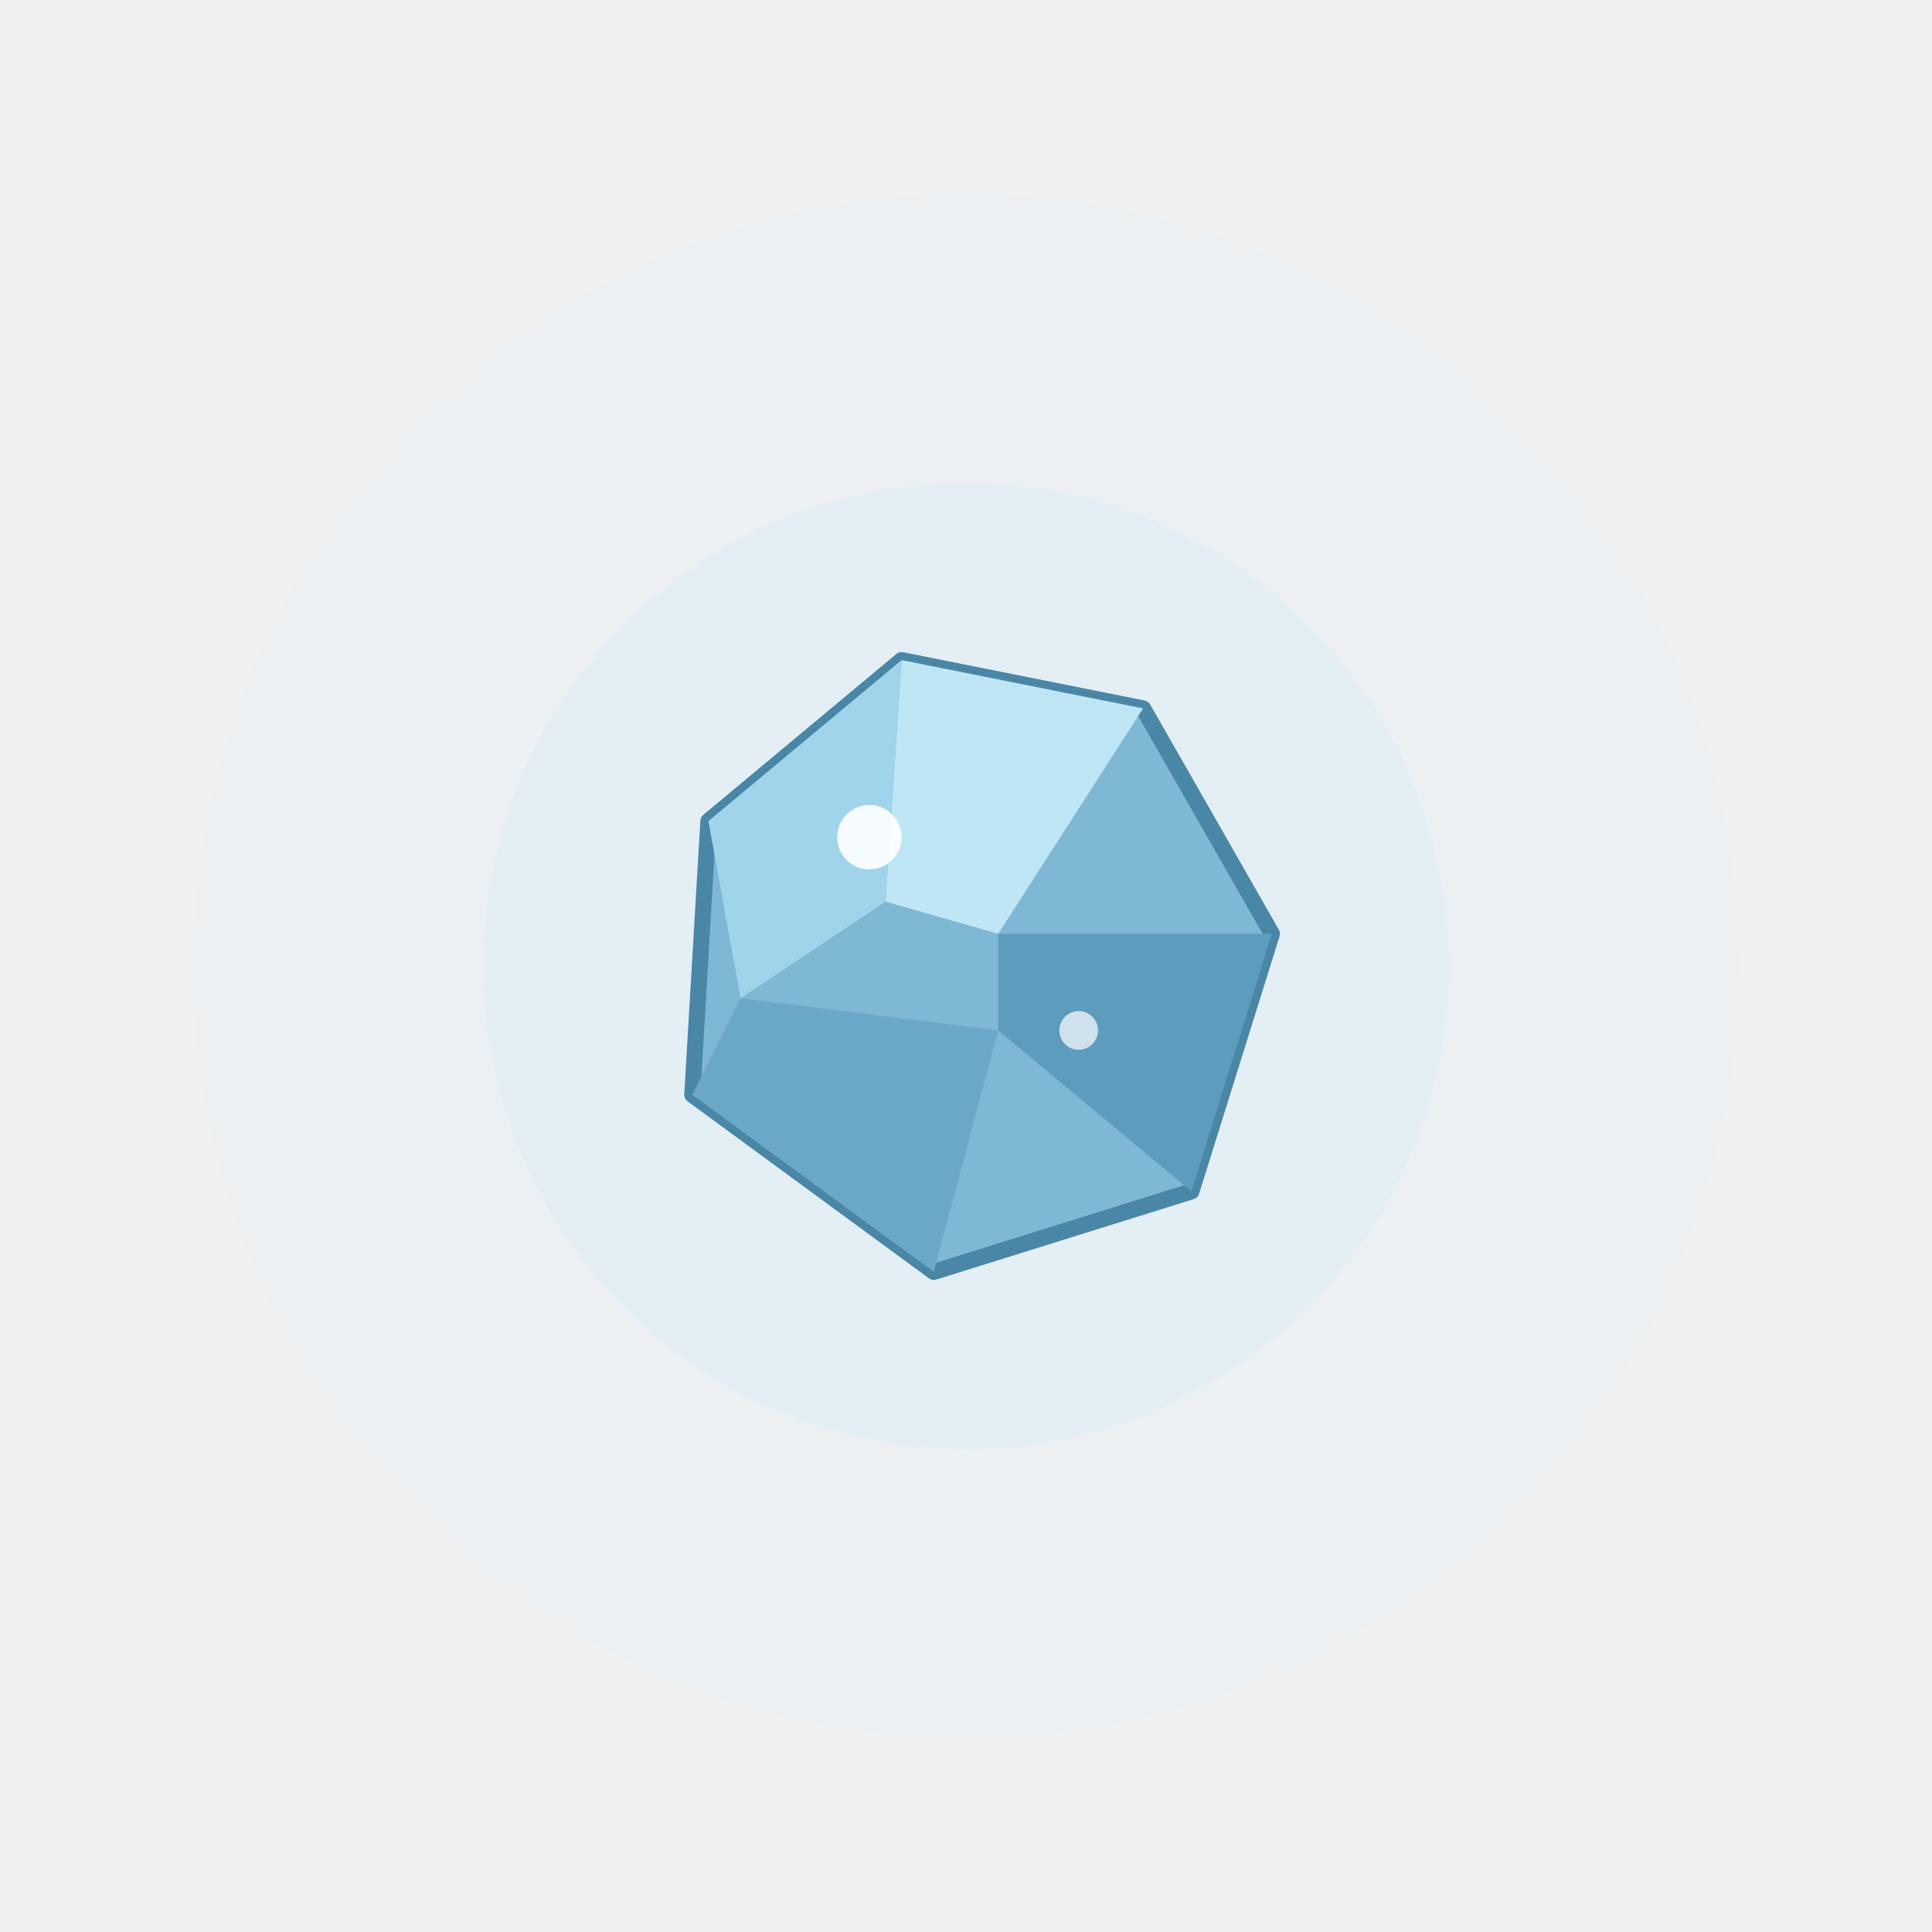
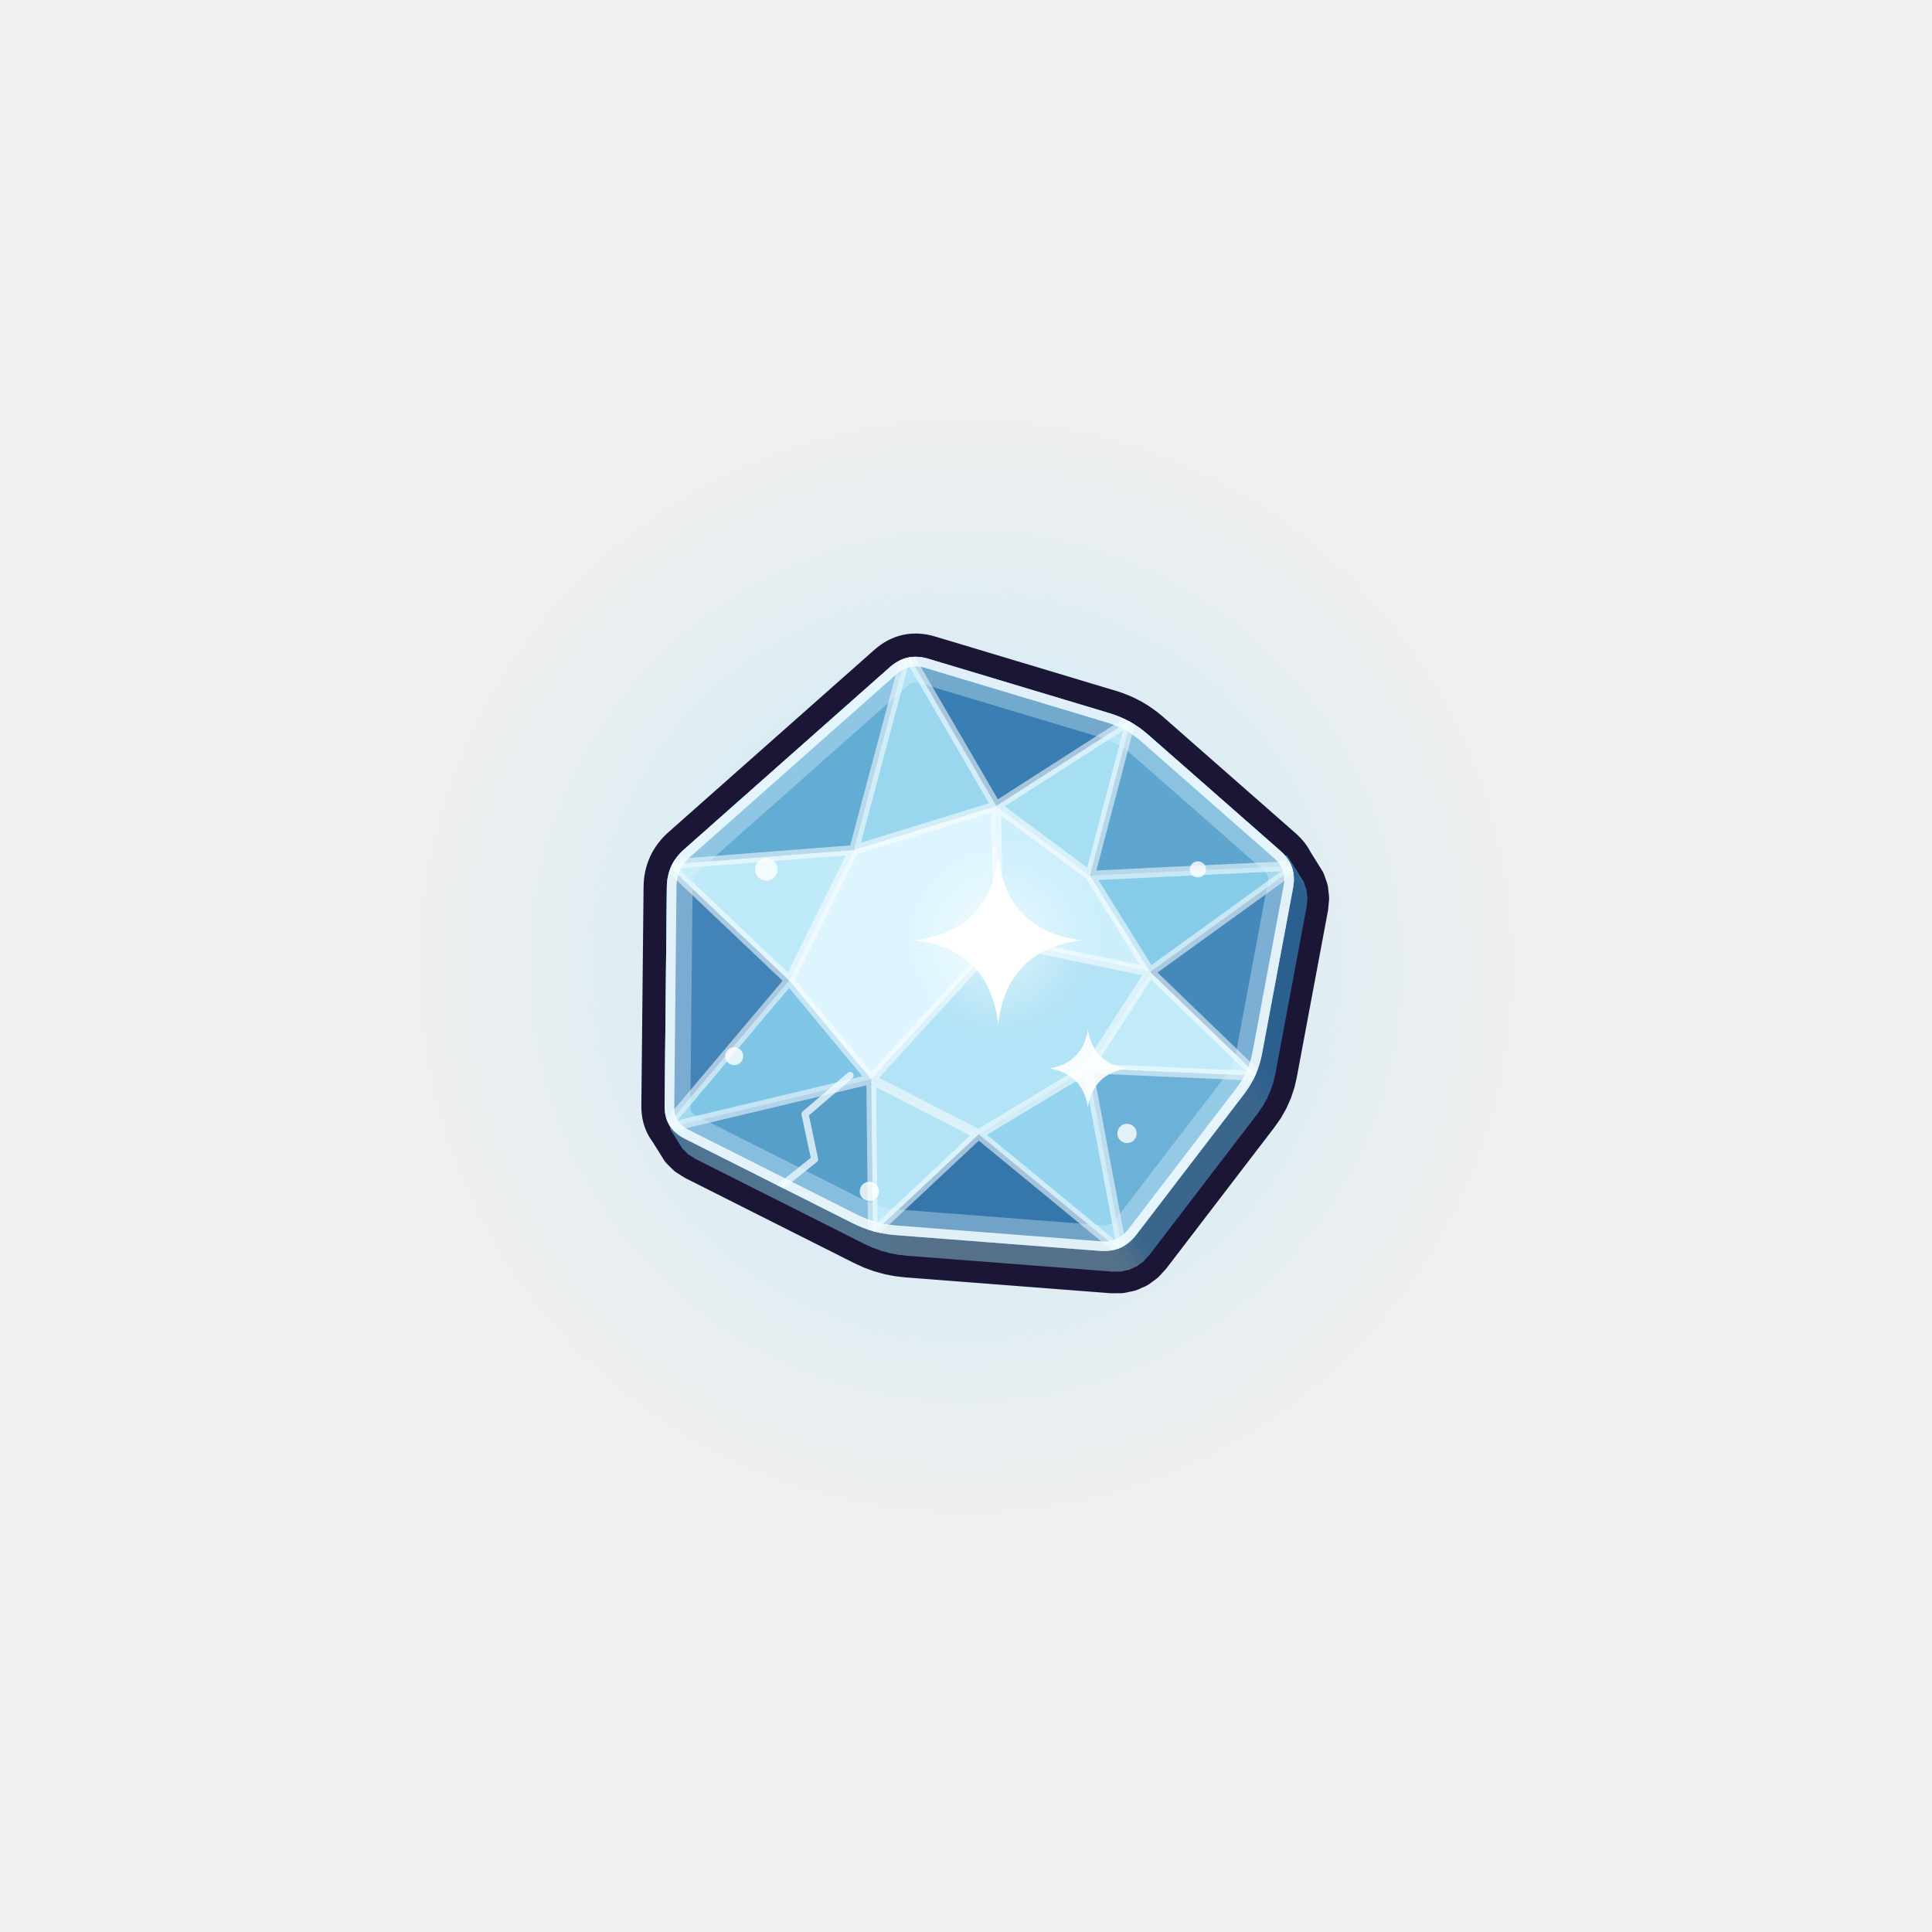
<svg xmlns="http://www.w3.org/2000/svg" viewBox="-108 -108 216 216" width="216" height="216">
-   <circle r="86.4" fill="#d0f0ff" opacity="0.14" />
-   <circle r="54" fill="#bfeaff" opacity="0.2" />
-   <path d="M -28.8 -16.2 L -7.2 -34.2 L 19.8 -28.8 L 34.2 -3.6 L 25.2 25.2 L -3.6 34.2 L -30.6 14.4 Z" fill="#7fb8d4" />
-   <path d="M -28.8 -16.2 L -7.2 -34.2 L 19.8 -28.8 L 34.2 -3.6 L 25.2 25.2 L -3.6 34.2 L -30.6 14.4 Z" fill="none" stroke="#4a86a6" stroke-width="1.8" stroke-linejoin="round" />
-   <path d="M -7.2 -34.2 L 19.8 -28.8 L 3.6 -3.6 L -9 -7.2 Z" fill="#bfe6f5" />
-   <path d="M -28.8 -16.2 L -7.2 -34.2 L -9 -7.2 L -25.2 3.6 Z" fill="#a0d4ea" />
-   <path d="M 34.2 -3.6 L 25.2 25.2 L 3.6 7.2 L 3.6 -3.6 Z" fill="#5e9cbe" />
-   <path d="M -3.6 34.2 L -30.6 14.4 L -25.2 3.6 L 3.6 7.2 Z" fill="#6ba8c8" />
-   <circle cx="-10.8" cy="-14.4" r="3.6" fill="#ffffff" opacity="0.9" />
-   <circle cx="12.6" cy="7.2" r="2.16" fill="#ffffff" opacity="0.7" />
+   <defs>
+     <clipPath id="cryoid0">
+       <path d="M -4.218,-34.352 L 16.038,-28.266 Q 18.451,-27.541 20.345,-25.878 L 35.138,-12.885 Q 37.032,-11.223 36.568,-8.746 L 33.094,9.819 Q 32.631,12.296 31.099,14.297 L 19.039,30.047 Q 17.507,32.047 14.995,31.853 L -7.9,30.084 Q -10.413,29.89 -12.664,28.757 L -31.47,19.291 Q -33.721,18.158 -33.696,15.639 L -33.448,-8.826 Q -33.423,-11.346 -31.537,-13.017 L -8.518,-33.406 Q -6.631,-35.077 -4.218,-34.352 Z" />
+     </clipPath>
+     <radialGradient id="cryoid1" cx="0.5" cy="0.5" r="0.5">
+       <stop offset="0" stop-color="#8fe0ff" stop-opacity="0.45" />
+       <stop offset="0.32" stop-color="#8fe0ff" stop-opacity="0.351" />
+       <stop offset="0.58" stop-color="#8fe0ff" stop-opacity="0.18" />
+       <stop offset="0.8" stop-color="#8fe0ff" stop-opacity="0.059" />
+       <stop offset="1" stop-color="#8fe0ff" stop-opacity="0" />
+     </radialGradient>
+     <radialGradient id="cryoid2" cx="0.5" cy="0.5" r="0.5">
+       <stop offset="0" stop-color="#ffffff" stop-opacity="0.5" />
+       <stop offset="0.32" stop-color="#ffffff" stop-opacity="0.39" />
+       <stop offset="0.58" stop-color="#ffffff" stop-opacity="0.2" />
+       <stop offset="0.8" stop-color="#ffffff" stop-opacity="0.065" />
+       <stop offset="1" stop-color="#ffffff" stop-opacity="0" />
+     </radialGradient>
+   </defs>
+   <circle cx="0" cy="0" r="64.8" fill="url(#cryoid1)" />
+   <path d="M -4.218,-34.352 L 16.038,-28.266 Q 18.451,-27.541 20.345,-25.878 L 35.138,-12.885 Q 37.032,-11.223 36.568,-8.746 L 33.094,9.819 Q 32.631,12.296 31.099,14.297 L 19.039,30.047 Q 17.507,32.047 14.995,31.853 L -7.9,30.084 Q -10.413,29.89 -12.664,28.757 L -31.47,19.291 Q -33.721,18.158 -33.696,15.639 L -33.448,-8.826 Q -33.423,-11.346 -31.537,-13.017 L -8.518,-33.406 Q -6.631,-35.077 -4.218,-34.352 Z M -2.883,-32.215 L 17.373,-26.129 L 18.318,-25.801 L 19.221,-25.399 L 20.082,-24.921 L 20.902,-24.369 L 21.68,-23.741 L 36.473,-10.748 L 37.137,-10.051 L 37.611,-9.288 L 37.897,-8.46 L 37.995,-7.567 L 37.903,-6.609 L 34.429,11.956 L 34.201,12.928 L 33.888,13.862 L 33.489,14.757 L 33.004,15.615 L 32.434,16.434 L 20.374,32.184 L 19.722,32.896 L 18.992,33.433 L 18.183,33.794 L 17.296,33.98 L 16.33,33.99 L -6.565,32.221 L -7.559,32.106 L -8.533,31.916 L -9.486,31.65 L -10.418,31.31 L -11.329,30.894 L -30.135,21.428 L -30.944,20.919 L -31.571,20.3 L -32.016,19.57 L -32.28,18.728 L -32.361,17.776 L -32.113,-6.689 L -32.028,-7.663 L -31.795,-8.569 L -31.413,-9.407 L -30.882,-10.178 L -30.202,-10.88 L -7.183,-31.269 L -6.407,-31.841 L -5.589,-32.222 L -4.729,-32.412 L -3.827,-32.409 Z M 37.137,-10.051 L 37.611,-9.288 L 36.276,-11.425 L 35.801,-12.188 Z M 37.611,-9.288 L 37.897,-8.46 L 36.562,-10.597 L 36.276,-11.425 Z M 37.897,-8.46 L 37.995,-7.567 L 36.659,-9.704 L 36.562,-10.597 Z M 37.995,-7.567 L 37.903,-6.609 L 36.568,-8.746 L 36.659,-9.704 Z M 37.903,-6.609 L 34.429,11.956 L 33.094,9.819 L 36.568,-8.746 Z M 34.429,11.956 L 34.201,12.928 L 32.866,10.791 L 33.094,9.819 Z M 34.201,12.928 L 33.888,13.862 L 32.553,11.724 L 32.866,10.791 Z M 33.888,13.862 L 33.489,14.757 L 32.154,12.62 L 32.553,11.724 Z M 33.489,14.757 L 33.004,15.615 L 31.669,13.478 L 32.154,12.62 Z M 33.004,15.615 L 32.434,16.434 L 31.099,14.297 L 31.669,13.478 Z M 32.434,16.434 L 20.374,32.184 L 19.039,30.047 L 31.099,14.297 Z M 20.374,32.184 L 19.722,32.896 L 18.387,30.759 L 19.039,30.047 Z M 19.722,32.896 L 18.992,33.433 L 17.657,31.296 L 18.387,30.759 Z M 18.992,33.433 L 18.183,33.794 L 16.848,31.657 L 17.657,31.296 Z M 18.183,33.794 L 17.296,33.98 L 15.961,31.843 L 16.848,31.657 Z M 17.296,33.98 L 16.33,33.99 L 14.995,31.853 L 15.961,31.843 Z M 16.33,33.99 L -6.565,32.221 L -7.9,30.084 L 14.995,31.853 Z M -6.565,32.221 L -7.559,32.106 L -8.895,29.969 L -7.9,30.084 Z M -7.559,32.106 L -8.533,31.916 L -9.868,29.779 L -8.895,29.969 Z M -8.533,31.916 L -9.486,31.65 L -10.821,29.513 L -9.868,29.779 Z M -9.486,31.65 L -10.418,31.31 L -11.753,29.173 L -10.821,29.513 Z M -10.418,31.31 L -11.329,30.894 L -12.664,28.757 L -11.753,29.173 Z M -11.329,30.894 L -30.135,21.428 L -31.47,19.291 L -12.664,28.757 Z M -30.135,21.428 L -30.944,20.919 L -32.279,18.782 L -31.47,19.291 Z M -30.944,20.919 L -31.571,20.3 L -32.907,18.163 L -32.279,18.782 Z" fill="#1b1636" stroke="#1b1636" stroke-width="5.2" stroke-linejoin="round" stroke-linecap="round" />
+   <path d="M -2.883,-32.215 L 17.373,-26.129 L 18.318,-25.801 L 19.221,-25.399 L 20.082,-24.921 L 20.902,-24.369 L 21.68,-23.741 L 36.473,-10.748 L 37.137,-10.051 L 37.611,-9.288 L 37.897,-8.46 L 37.995,-7.567 L 37.903,-6.609 L 34.429,11.956 L 34.201,12.928 L 33.888,13.862 L 33.489,14.757 L 33.004,15.615 L 32.434,16.434 L 20.374,32.184 L 19.722,32.896 L 18.992,33.433 L 18.183,33.794 L 17.296,33.98 L 16.33,33.99 L -6.565,32.221 L -7.559,32.106 L -8.533,31.916 L -9.486,31.65 L -10.418,31.31 L -11.329,30.894 L -30.135,21.428 L -30.944,20.919 L -31.571,20.3 L -32.016,19.57 L -32.28,18.728 L -32.361,17.776 L -32.113,-6.689 L -32.028,-7.663 L -31.795,-8.569 L -31.413,-9.407 L -30.882,-10.178 L -30.202,-10.88 L -7.183,-31.269 L -6.407,-31.841 L -5.589,-32.222 L -4.729,-32.412 L -3.827,-32.409 Z" fill="#2a5f8e" fill-rule="nonzero" />
+   <path d="M 37.137,-10.051 L 37.611,-9.288 L 36.276,-11.425 L 35.801,-12.188 Z M 37.611,-9.288 L 37.897,-8.46 L 36.562,-10.597 L 36.276,-11.425 Z M 37.897,-8.46 L 37.995,-7.567 L 36.659,-9.704 L 36.562,-10.597 Z M 37.995,-7.567 L 37.903,-6.609 L 36.568,-8.746 L 36.659,-9.704 Z M 37.903,-6.609 L 34.429,11.956 L 33.094,9.819 L 36.568,-8.746 Z M 34.429,11.956 L 34.201,12.928 L 32.866,10.791 L 33.094,9.819 Z M 34.201,12.928 L 33.888,13.862 L 32.553,11.724 L 32.866,10.791 Z M 33.888,13.862 L 33.489,14.757 L 32.154,12.62 L 32.553,11.724 Z M 33.489,14.757 L 33.004,15.615 L 31.669,13.478 L 32.154,12.62 Z M 33.004,15.615 L 32.434,16.434 L 31.099,14.297 L 31.669,13.478 Z M 32.434,16.434 L 20.374,32.184 L 19.039,30.047 L 31.099,14.297 Z M 20.374,32.184 L 19.722,32.896 L 18.387,30.759 L 19.039,30.047 Z M 19.722,32.896 L 18.992,33.433 L 17.657,31.296 L 18.387,30.759 Z M 18.992,33.433 L 18.183,33.794 L 16.848,31.657 L 17.657,31.296 Z M 18.183,33.794 L 17.296,33.98 L 15.961,31.843 L 16.848,31.657 Z M 17.296,33.98 L 16.33,33.99 L 14.995,31.853 L 15.961,31.843 Z M 16.33,33.99 L -6.565,32.221 L -7.9,30.084 L 14.995,31.853 Z M -6.565,32.221 L -7.559,32.106 L -8.895,29.969 L -7.9,30.084 Z M -7.559,32.106 L -8.533,31.916 L -9.868,29.779 L -8.895,29.969 Z M -8.533,31.916 L -9.486,31.65 L -10.821,29.513 L -9.868,29.779 Z M -9.486,31.65 L -10.418,31.31 L -11.753,29.173 L -10.821,29.513 Z M -10.418,31.31 L -11.329,30.894 L -12.664,28.757 L -11.753,29.173 Z M -11.329,30.894 L -30.135,21.428 L -31.47,19.291 L -12.664,28.757 Z M -30.135,21.428 L -30.944,20.919 L -32.279,18.782 L -31.47,19.291 Z M -30.944,20.919 L -31.571,20.3 L -32.907,18.163 L -32.279,18.782 Z" fill="#2a5f8e" />
+   <path d="M 37.137,-10.051 L 37.611,-9.288 L 36.276,-11.425 L 35.801,-12.188 Z" fill="#356e9d" stroke="#356e9d" stroke-width="0.35" stroke-linejoin="round" />
+   <path d="M 37.611,-9.288 L 37.897,-8.46 L 36.562,-10.597 L 36.276,-11.425 Z" fill="#316897" stroke="#316897" stroke-width="0.35" stroke-linejoin="round" />
+   <path d="M 37.897,-8.46 L 37.995,-7.567 L 36.659,-9.704 L 36.562,-10.597 Z" fill="#2c6291" stroke="#2c6291" stroke-width="0.35" stroke-linejoin="round" />
+   <path d="M 37.995,-7.567 L 37.903,-6.609 L 36.568,-8.746 L 36.659,-9.704 Z" fill="#2a5f8e" stroke="#2a5f8e" stroke-width="0.35" stroke-linejoin="round" />
+   <path d="M 37.903,-6.609 L 34.429,11.956 L 33.094,9.819 L 36.568,-8.746 Z" fill="#2b608e" stroke="#2b608e" stroke-width="0.35" stroke-linejoin="round" />
+   <path d="M 34.429,11.956 L 34.201,12.928 L 32.866,10.791 L 33.094,9.819 Z" fill="#2c608e" stroke="#2c608e" stroke-width="0.35" stroke-linejoin="round" />
+   <path d="M 34.201,12.928 L 33.888,13.862 L 32.553,11.724 L 32.866,10.791 Z" fill="#2e618d" stroke="#2e618d" stroke-width="0.35" stroke-linejoin="round" />
+   <path d="M 33.888,13.862 L 33.489,14.757 L 32.154,12.62 L 32.553,11.724 Z" fill="#31628d" stroke="#31628d" stroke-width="0.35" stroke-linejoin="round" />
+   <path d="M 33.489,14.757 L 33.004,15.615 L 31.669,13.478 L 32.154,12.62 Z" fill="#34638d" stroke="#34638d" stroke-width="0.35" stroke-linejoin="round" />
+   <path d="M 33.004,15.615 L 32.434,16.434 L 31.099,14.297 L 31.669,13.478 Z" fill="#38658c" stroke="#38658c" stroke-width="0.35" stroke-linejoin="round" />
+   <path d="M 32.434,16.434 L 20.374,32.184 L 19.039,30.047 L 31.099,14.297 Z" fill="#3a668c" stroke="#3a668c" stroke-width="0.35" stroke-linejoin="round" />
+   <path d="M 20.374,32.184 L 19.722,32.896 L 18.387,30.759 L 19.039,30.047 Z" fill="#3d678b" stroke="#3d678b" stroke-width="0.35" stroke-linejoin="round" />
+   <path d="M 19.722,32.896 L 18.992,33.433 L 17.657,31.296 L 18.387,30.759 Z" fill="#466b8a" stroke="#466b8a" stroke-width="0.35" stroke-linejoin="round" />
+   <path d="M 18.992,33.433 L 18.183,33.794 L 16.848,31.657 L 17.657,31.296 Z" fill="#4e6e89" stroke="#4e6e89" stroke-width="0.35" stroke-linejoin="round" />
+   <path d="M 18.183,33.794 L 17.296,33.98 L 15.961,31.843 L 16.848,31.657 Z" fill="#537088" stroke="#537088" stroke-width="0.35" stroke-linejoin="round" />
+   <path d="M 17.296,33.98 L 16.33,33.99 L 14.995,31.853 L 15.961,31.843 Z" fill="#557188" stroke="#557188" stroke-width="0.35" stroke-linejoin="round" />
+   <path d="M 16.33,33.99 L -6.565,32.221 L -7.9,30.084 L 14.995,31.853 Z" fill="#557189" stroke="#557189" stroke-width="0.35" stroke-linejoin="round" />
+   <path d="M -6.565,32.221 L -7.559,32.106 L -8.895,29.969 L -7.9,30.084 Z" fill="#55728a" stroke="#55728a" stroke-width="0.35" stroke-linejoin="round" />
+   <path d="M -7.559,32.106 L -8.533,31.916 L -9.868,29.779 L -8.895,29.969 Z" fill="#55738b" stroke="#55738b" stroke-width="0.35" stroke-linejoin="round" />
+   <path d="M -8.533,31.916 L -9.486,31.65 L -10.821,29.513 L -9.868,29.779 Z" fill="#54748d" stroke="#54748d" stroke-width="0.35" stroke-linejoin="round" />
+   <path d="M -9.486,31.65 L -10.418,31.31 L -11.753,29.173 L -10.821,29.513 Z" fill="#53748e" stroke="#53748e" stroke-width="0.35" stroke-linejoin="round" />
+   <path d="M -10.418,31.31 L -11.329,30.894 L -12.664,28.757 L -11.753,29.173 Z" fill="#51748f" stroke="#51748f" stroke-width="0.35" stroke-linejoin="round" />
+   <path d="M -11.329,30.894 L -30.135,21.428 L -31.47,19.291 L -12.664,28.757 Z" fill="#517490" stroke="#517490" stroke-width="0.35" stroke-linejoin="round" />
+   <path d="M -30.135,21.428 L -30.944,20.919 L -32.279,18.782 L -31.47,19.291 Z" fill="#4f7491" stroke="#4f7491" stroke-width="0.35" stroke-linejoin="round" />
+   <path d="M -30.944,20.919 L -31.571,20.3 L -32.907,18.163 L -32.279,18.782 Z" fill="#487496" stroke="#487496" stroke-width="0.35" stroke-linejoin="round" />
+   <path d="M -4.218,-34.352 L 16.038,-28.266 Q 18.451,-27.541 20.345,-25.878 L 35.138,-12.885 Q 37.032,-11.223 36.568,-8.746 L 33.094,9.819 Q 32.631,12.296 31.099,14.297 L 19.039,30.047 Q 17.507,32.047 14.995,31.853 L -7.9,30.084 Q -10.413,29.89 -12.664,28.757 L -31.47,19.291 Q -33.721,18.158 -33.696,15.639 L -33.448,-8.826 Q -33.423,-11.346 -31.537,-13.017 L -8.518,-33.406 Q -6.631,-35.077 -4.218,-34.352 Z" fill="#6fb4d8" fill-rule="nonzero" />
+   <g clip-path="url(#cryoid0)">
+     <path d="M -6.631,-35.077 L 18.451,-27.541 L 3.381,-17.883 Z" fill="#3a7fb3" />
+     <path d="M 3.381,-17.883 L 13.866,-10.104 L 18.451,-27.541 Z" fill="#a6def2" />
+     <path d="M 18.451,-27.541 L 37.032,-11.223 L 13.866,-10.104 Z" fill="#5ea6cf" />
+     <path d="M 13.866,-10.104 L 20.579,0.67 L 37.032,-11.223 Z" fill="#86cbe8" />
+     <path d="M 37.032,-11.223 L 32.631,12.296 L 20.579,0.67 Z" fill="#4589bb" />
+     <path d="M 20.579,0.67 L 13.633,11.449 L 32.631,12.296 Z" fill="#c2ebf9" />
+     <path d="M 32.631,12.296 L 17.507,32.047 L 13.633,11.449 Z" fill="#6cb2d8" />
+     <path d="M 13.633,11.449 L 1.41,18.811 L 17.507,32.047 Z" fill="#94d4ee" />
+     <path d="M 17.507,32.047 L -10.413,29.89 L 1.41,18.811 Z" fill="#3577ab" />
+     <path d="M 1.41,18.811 L -10.603,12.658 L -10.413,29.89 Z" fill="#b3e4f6" />
+     <path d="M -10.413,29.89 L -33.721,18.158 L -10.603,12.658 Z" fill="#579fcb" />
+     <path d="M -10.603,12.658 L -19.768,1.613 L -33.721,18.158 Z" fill="#7fc6e6" />
+     <path d="M -33.721,18.158 L -33.423,-11.346 L -19.768,1.613 Z" fill="#4284b7" />
+     <path d="M -19.768,1.613 L -12.526,-12.975 L -33.423,-11.346 Z" fill="#bde9f8" />
+     <path d="M -33.423,-11.346 L -6.631,-35.077 L -12.526,-12.975 Z" fill="#63acd4" />
+     <path d="M -12.526,-12.975 L 3.381,-17.883 L -6.631,-35.077 Z" fill="#9ad7ef" />
+     <path d="M 3.6,-2.88 L 3.381,-17.883 L 13.866,-10.104 L 20.579,0.67 Z" fill="#cdeffc" />
+     <path d="M 3.6,-2.88 L 20.579,0.67 L 13.633,11.449 L 1.41,18.811 L -10.603,12.658 Z" fill="#b2e3f6" />
+     <path d="M 3.6,-2.88 L -10.603,12.658 L -19.768,1.613 L -12.526,-12.975 L 3.381,-17.883 Z" fill="#dcf5fe" />
+   </g>
+   <path d="M -6.631,-35.077 L 3.381,-17.883 L 18.451,-27.541 M 18.451,-27.541 L 13.866,-10.104 L 37.032,-11.223 M 37.032,-11.223 L 20.579,0.67 L 32.631,12.296 M 32.631,12.296 L 13.633,11.449 L 17.507,32.047 M 17.507,32.047 L 1.41,18.811 L -10.413,29.89 M -10.413,29.89 L -10.603,12.658 L -33.721,18.158 M -33.721,18.158 L -19.768,1.613 L -33.423,-11.346 M -33.423,-11.346 L -12.526,-12.975 L -6.631,-35.077 M 3.381,-17.883 L 13.866,-10.104 L 20.579,0.67 L 13.633,11.449 L 1.41,18.811 L -10.603,12.658 L -19.768,1.613 L -12.526,-12.975 Z M 3.381,-17.883 L 3.6,-2.88 L 20.579,0.67 M 3.6,-2.88 L -10.603,12.658" fill="none" stroke="#ffffff" stroke-width="1.08" opacity="0.55" stroke-linejoin="round" stroke-linecap="round" clip-path="url(#cryoid0)" />
+   <path d="M -12.96,12.24 L -18,16.56 L -16.92,21.6 L -22.32,25.92" fill="none" stroke="#f4fdff" stroke-width="0.792" opacity="0.75" stroke-linecap="round" stroke-linejoin="round" clip-path="url(#cryoid0)" />
+   <circle cx="-22.32" cy="-10.8" r="1.26" fill="#ffffff" opacity="0.8" />
+   <circle cx="18" cy="18.72" r="1.08" fill="#ffffff" opacity="0.8" />
+   <circle cx="-10.8" cy="25.2" r="1.08" fill="#ffffff" opacity="0.8" />
+   <circle cx="25.92" cy="-10.8" r="0.9" fill="#ffffff" opacity="0.8" />
+   <circle cx="-25.92" cy="10.08" r="1.008" fill="#ffffff" opacity="0.8" />
+   <path d="M -4.218,-34.352 L 16.038,-28.266 Q 18.451,-27.541 20.345,-25.878 L 35.138,-12.885 Q 37.032,-11.223 36.568,-8.746 L 33.094,9.819 Q 32.631,12.296 31.099,14.297 L 19.039,30.047 Q 17.507,32.047 14.995,31.853 L -7.9,30.084 Q -10.413,29.89 -12.664,28.757 L -31.47,19.291 Q -33.721,18.158 -33.696,15.639 L -33.448,-8.826 Q -33.423,-11.346 -31.537,-13.017 L -8.518,-33.406 Q -6.631,-35.077 -4.218,-34.352 Z" fill="none" stroke="#dff6ff" stroke-width="5.76" opacity="0.35" stroke-linejoin="round" clip-path="url(#cryoid0)" />
+   <path d="M -4.218,-34.352 L 16.038,-28.266 Q 18.451,-27.541 20.345,-25.878 L 35.138,-12.885 Q 37.032,-11.223 36.568,-8.746 L 33.094,9.819 Q 32.631,12.296 31.099,14.297 L 19.039,30.047 Q 17.507,32.047 14.995,31.853 L -7.9,30.084 Q -10.413,29.89 -12.664,28.757 L -31.47,19.291 Q -33.721,18.158 -33.696,15.639 L -33.448,-8.826 Q -33.423,-11.346 -31.537,-13.017 L -8.518,-33.406 Q -6.631,-35.077 -4.218,-34.352 Z" fill="none" stroke="#f4fdff" stroke-width="2.16" opacity="0.85" stroke-linejoin="round" clip-path="url(#cryoid0)" />
+   <circle cx="3.6" cy="-2.88" r="11.52" fill="url(#cryoid2)" />
+   <path d="M 12.96,-2.88 Q 4.608,-3.888 3.6,-12.24 Q 2.592,-3.888 -5.76,-2.88 Q 2.592,-1.872 3.6,6.48 Q 4.608,-1.872 12.96,-2.88 Z" fill="#ffffff" />
+   <path d="M 17.953,11.449 Q 14.245,10.837 13.633,7.129 Q 13.021,10.837 9.313,11.449 Q 13.021,12.061 13.633,15.769 Q 14.245,12.061 17.953,11.449 Z" fill="#ffffff" opacity="0.9" />
</svg>
